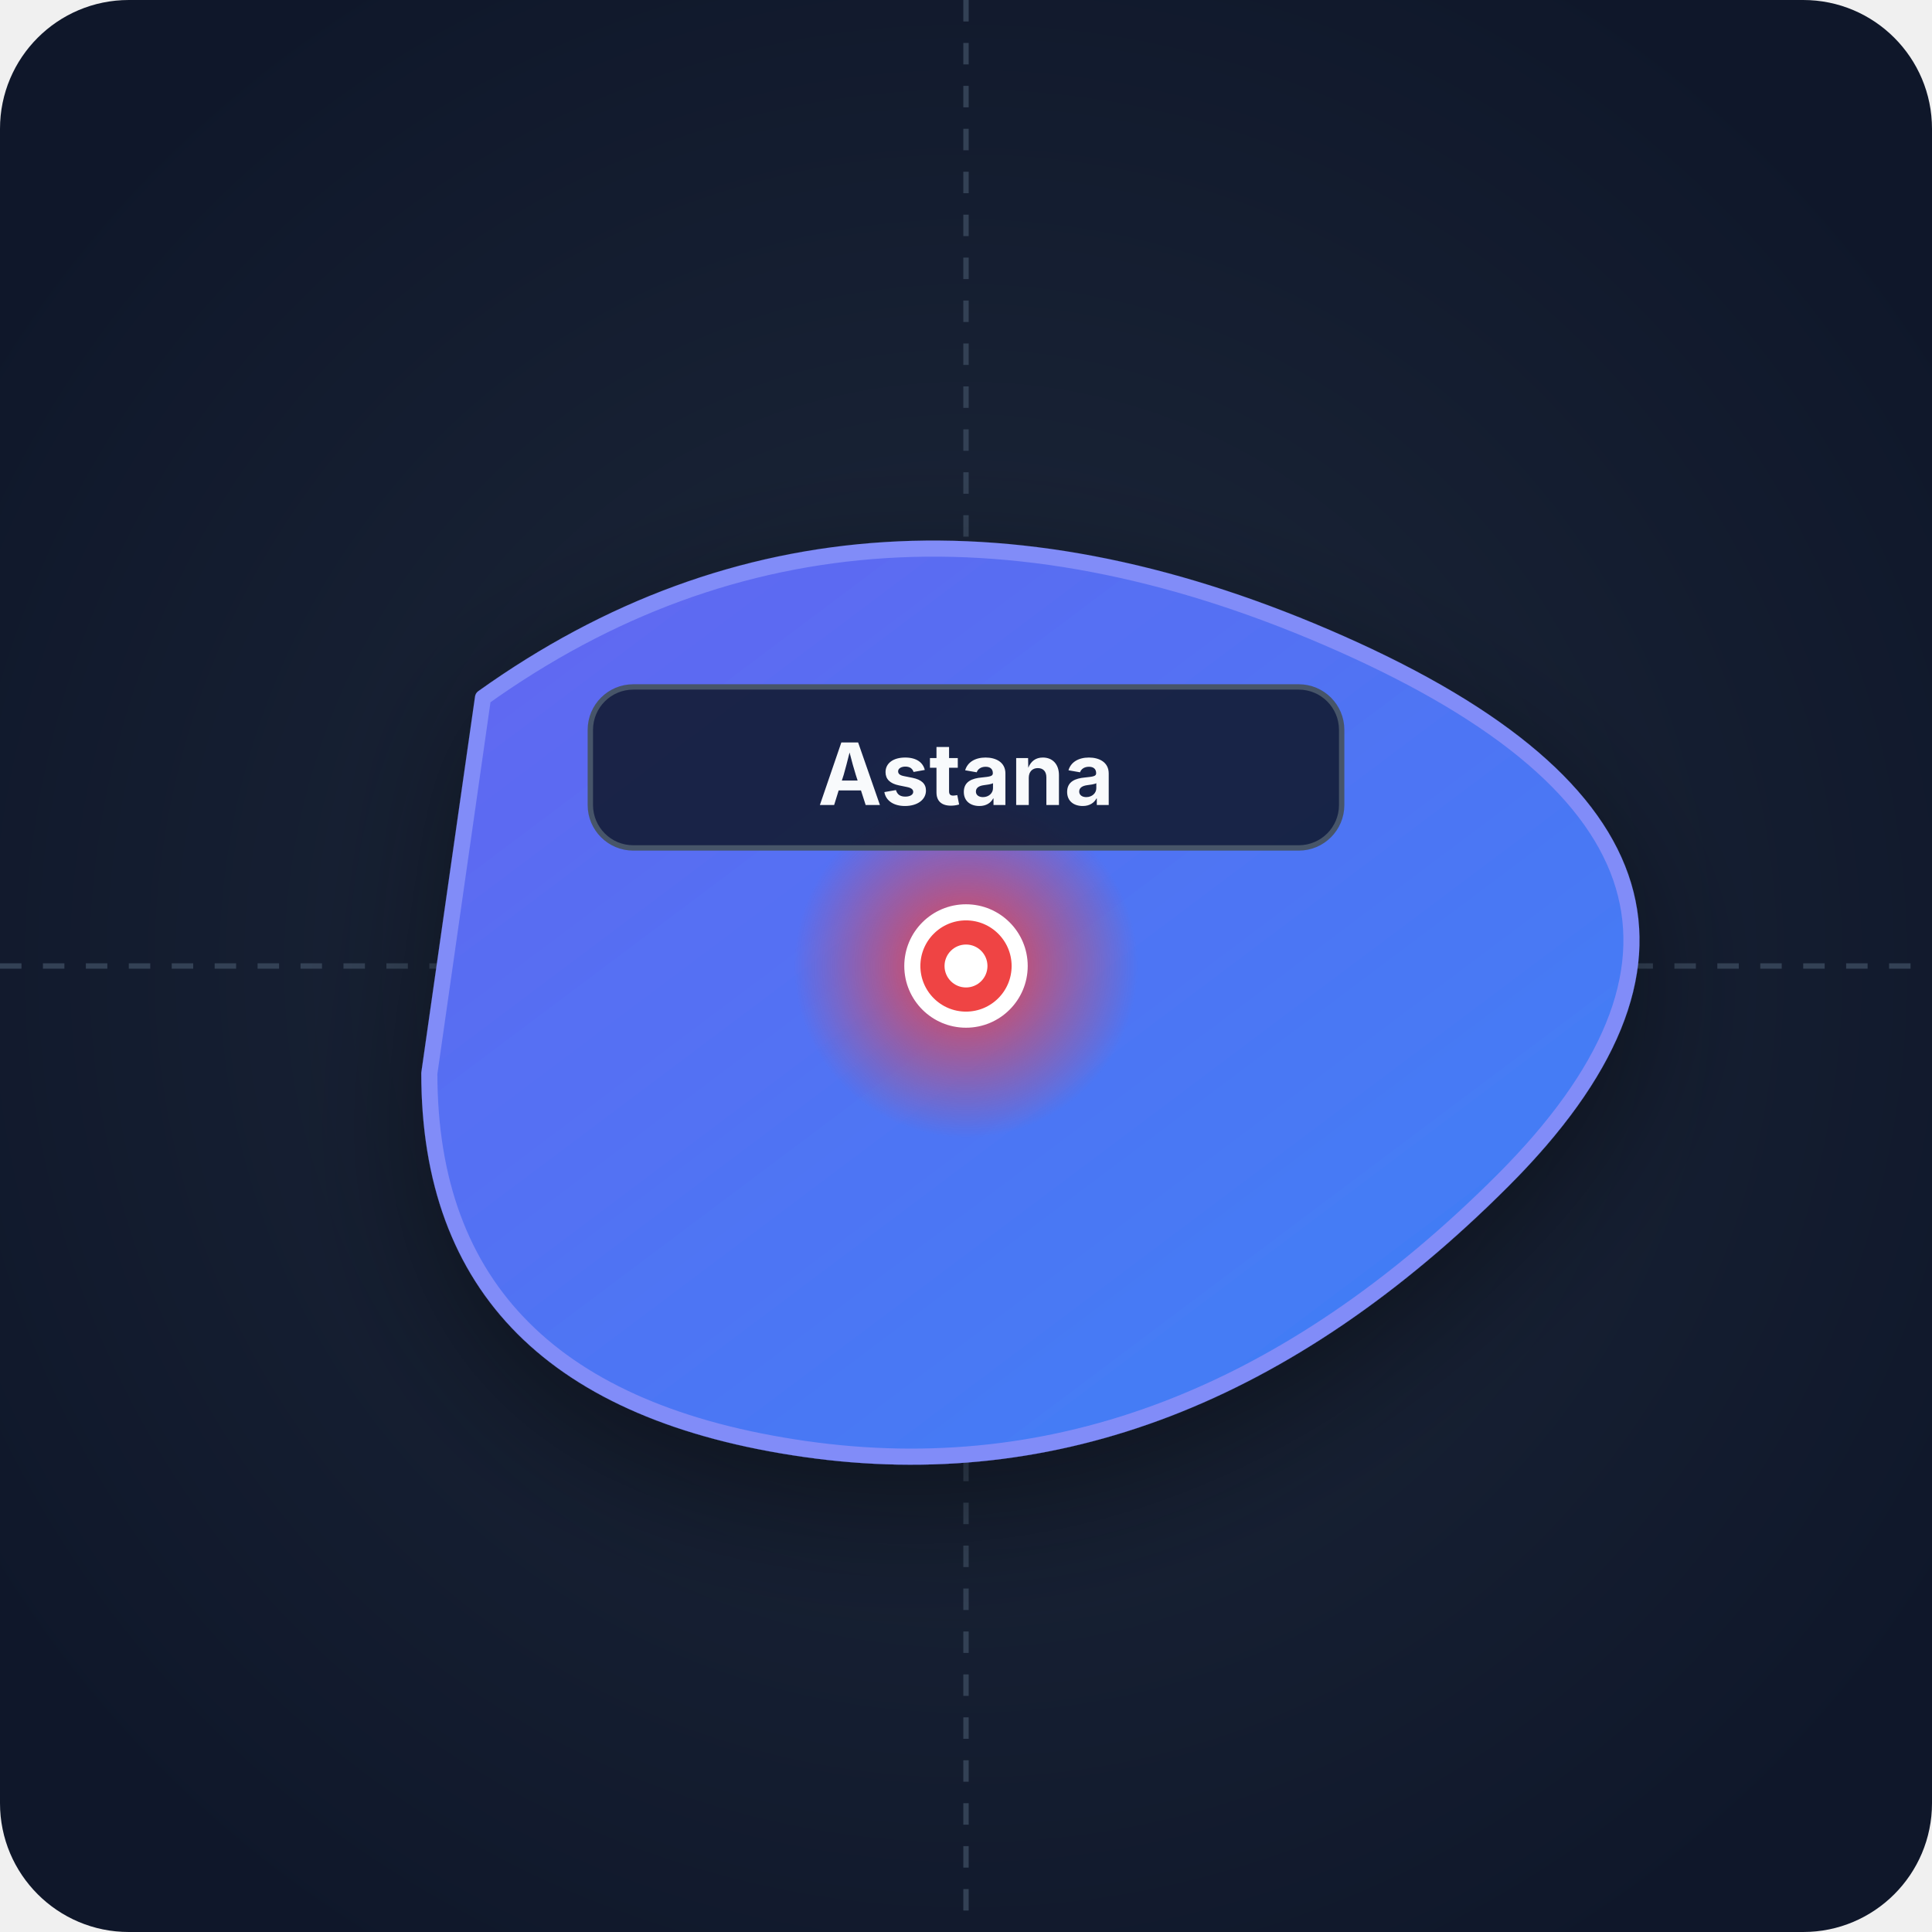
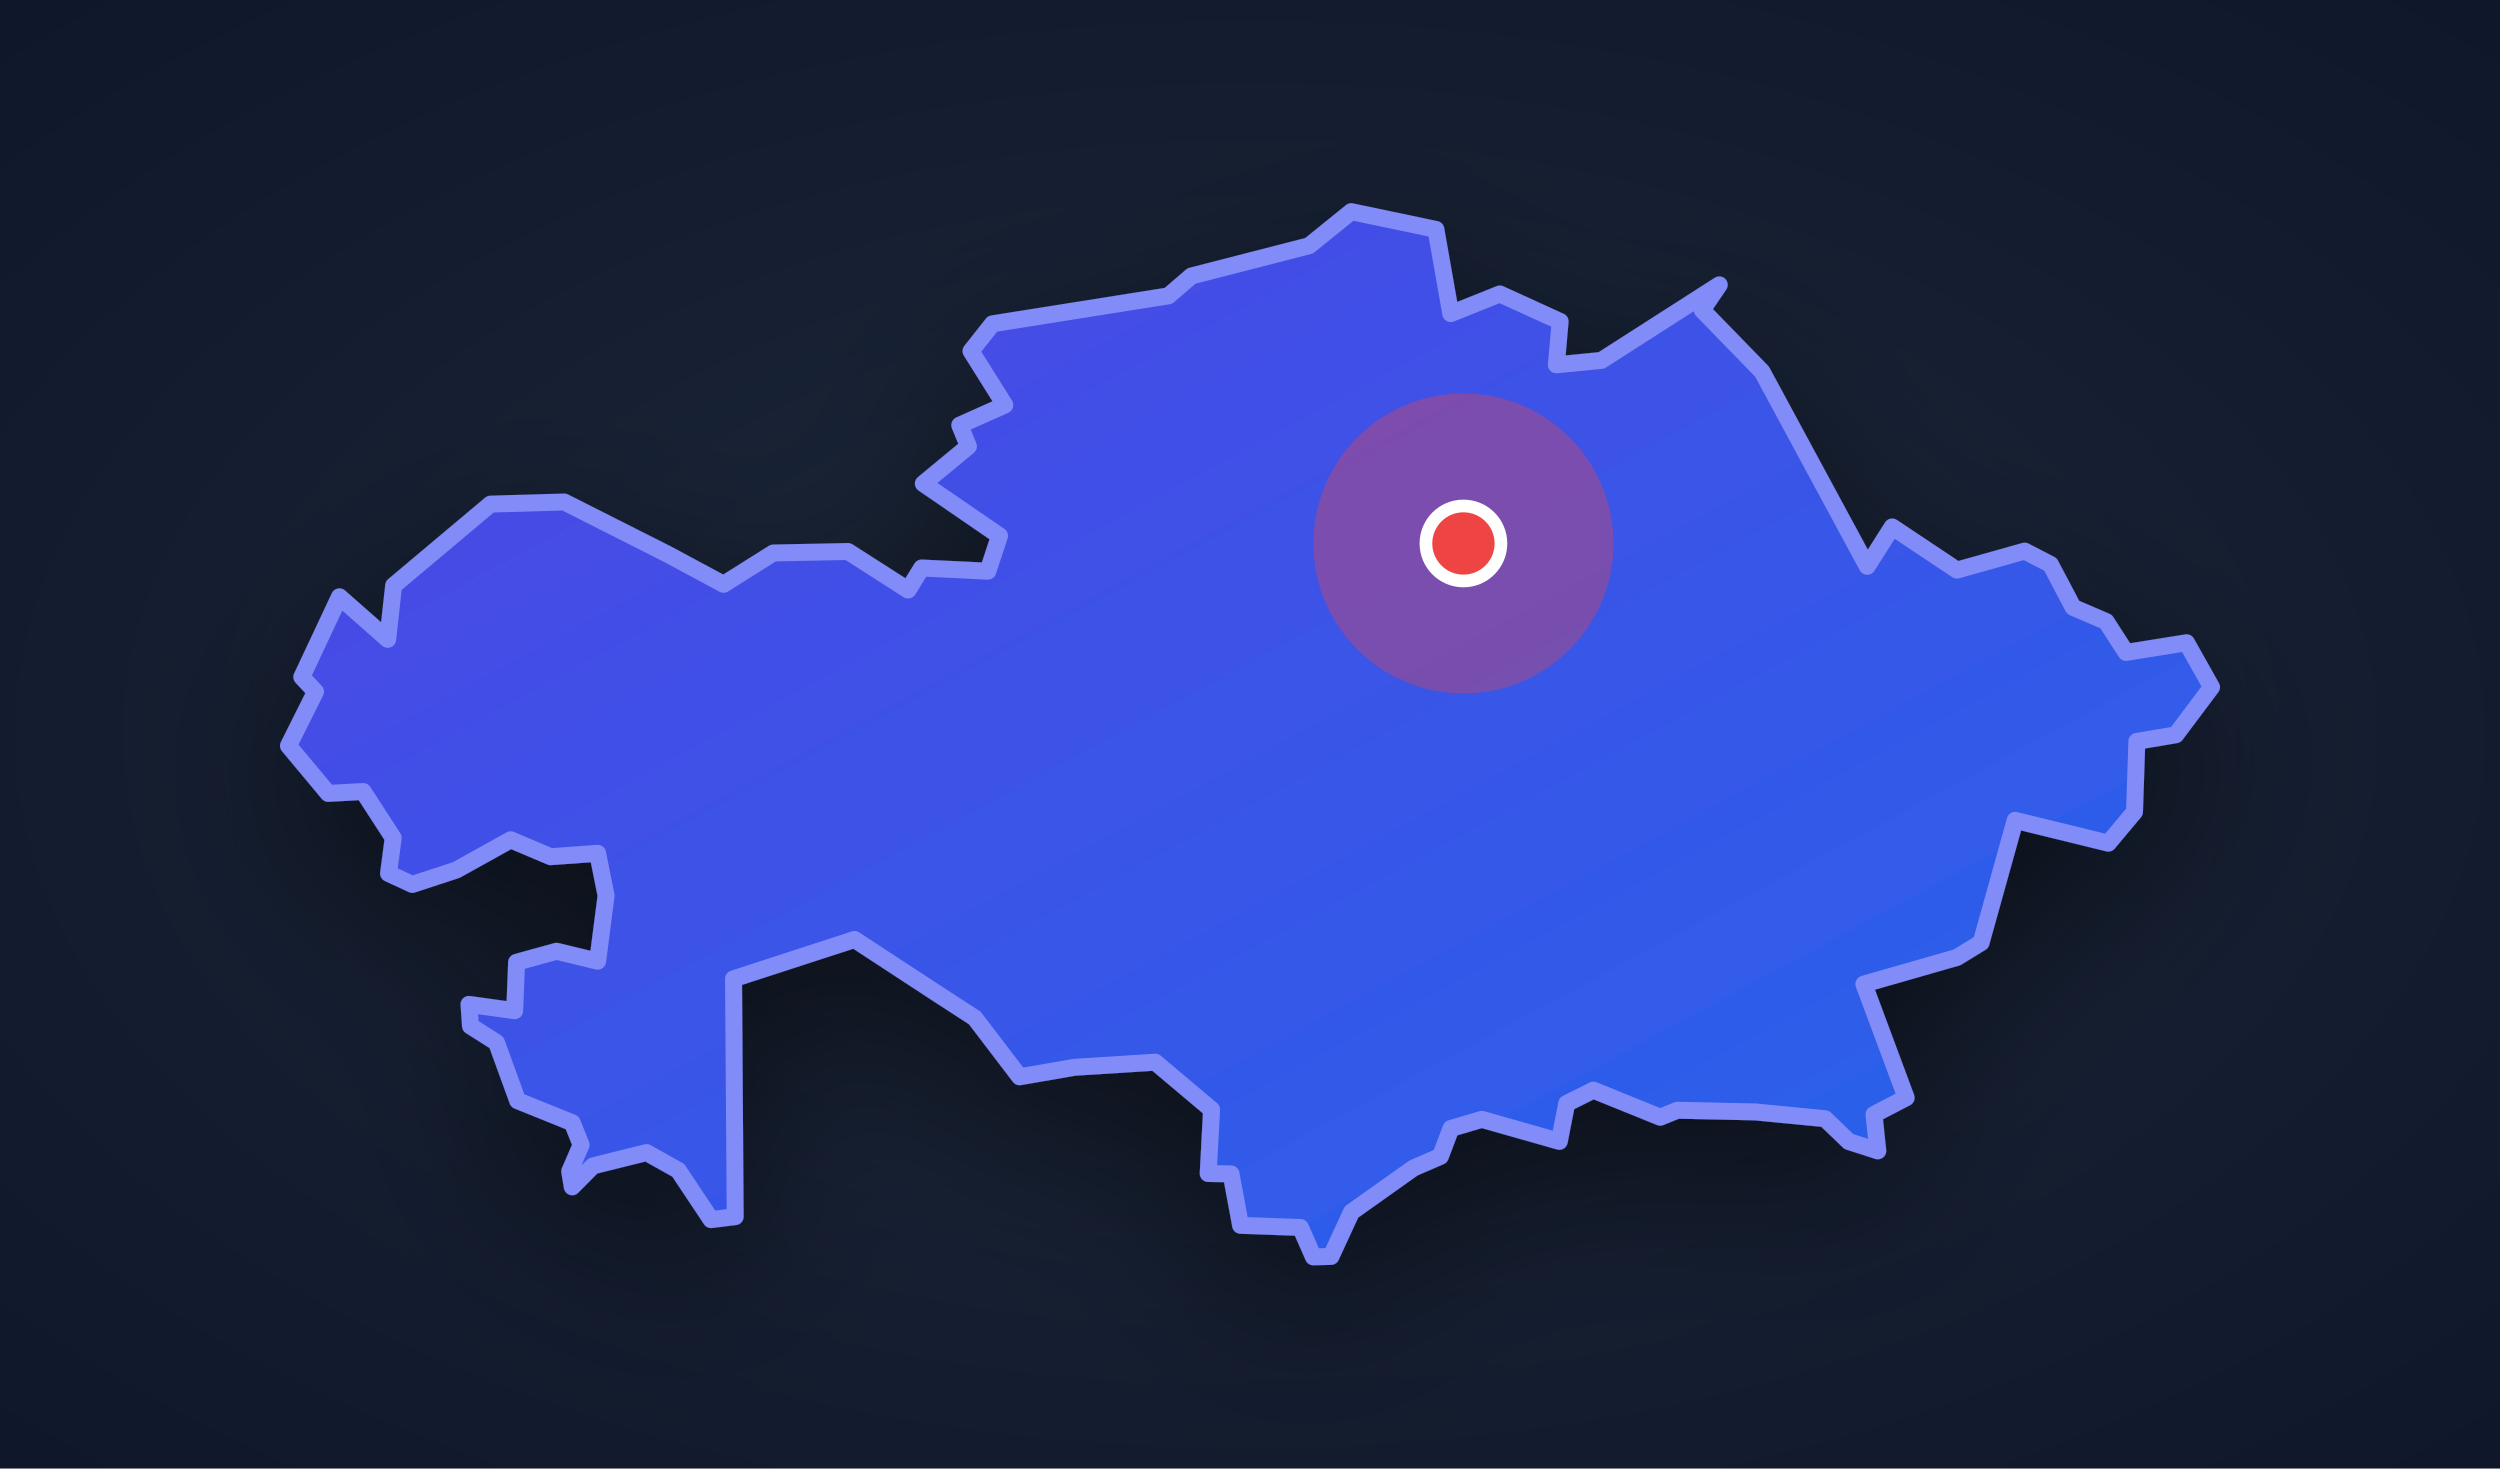
- <svg xmlns="http://www.w3.org/2000/svg" viewBox="468.78 27.22 180 180" width="100%" height="100%">
+ <svg xmlns="http://www.w3.org/2000/svg" viewBox="489.63 91.54 118.13 69.39" width="100%" height="100%">
  <defs>
-     <radialGradient id="bgGrad" cx="50%" cy="50%" r="60%">
+     <radialGradient id="bgGrad_kz" cx="50%" cy="50%" r="70%">
      <stop offset="0%" stop-color="#1E293B" />
      <stop offset="100%" stop-color="#0F172A" />
    </radialGradient>
-     <radialGradient id="pinGlow" cx="50%" cy="50%" r="50%">
-       <stop offset="0%" stop-color="#EF4444" stop-opacity="1" />
-       <stop offset="100%" stop-color="#EF4444" stop-opacity="0" />
-     </radialGradient>
-     <linearGradient id="countryGrad" x1="0%" y1="0%" x2="100%" y2="100%">
-       <stop offset="0%" stop-color="#6366F1" />
-       <stop offset="100%" stop-color="#3B82F6" />
+     <linearGradient id="realCountryGrad_kz" x1="0%" y1="0%" x2="100%" y2="100%">
+       <stop offset="0%" stop-color="#4F46E5" />
+       <stop offset="100%" stop-color="#2563EB" />
    </linearGradient>
-     <filter id="shadow" x="-20%" y="-20%" width="140%" height="140%">
-       <feDropShadow dx="0" dy="4" stdDeviation="6" flood-color="#000" flood-opacity="0.4" />
+     <filter id="shadow_kz" x="-20%" y="-20%" width="140%" height="140%">
+       <feDropShadow dx="0" dy="3" stdDeviation="4" flood-color="#000" flood-opacity="0.5" />
    </filter>
  </defs>
-   <rect x="468.78" y="27.22" width="180" height="180" rx="12" fill="url(#bgGrad)" />
-   <path d="M 468.78 117.22 H 648.78 M 558.78 27.22 V 207.22" stroke="#334155" stroke-width="0.5" stroke-dasharray="2,2" />
-   <g filter="url(#shadow)">
-     <path d="M 513.78 92.22 Q 548.78 67.22 593.78 87.22 T 608.78 137.22 T 543.78 162.22 T 508.78 127.22 Z" fill="url(#countryGrad)" stroke="#818CF8" stroke-width="1.5" stroke-linejoin="round" />
+   <rect x="489.63" y="91.54" width="118.13" height="69.39" fill="url(#bgGrad_kz)" />
+   <g filter="url(#shadow_kz)">
+     <path d="M 594.13 124.01 L 592.44 126.26 L 590.6 126.57 L 590.49 129.9 L 589.25 131.38 L 584.85 130.3 L 583.24 136.08 L 582.1 136.78 L 577.7 138.04 L 579.7 143.41 L 578.18 144.2 L 578.36 145.92 L 576.99 145.48 L 575.87 144.4 L 572.57 144.08 L 568.89 144.0 L 568.08 144.33 L 564.92 143.05 L 563.66 143.68 L 563.31 145.47 L 559.65 144.43 L 558.19 144.86 L 557.69 146.18 L 556.42 146.73 L 553.49 148.81 L 552.52 150.91 L 551.69 150.93 L 551.08 149.54 L 548.25 149.44 L 547.8 147.01 L 546.72 146.99 L 546.88 143.97 L 544.22 141.73 L 540.41 141.97 L 537.81 142.42 L 535.69 139.64 L 533.87 138.46 L 530.42 136.2 L 530.01 135.93 L 524.29 137.79 L 524.37 149.03 L 523.23 149.17 L 521.68 146.84 L 520.18 146.0 L 517.65 146.63 L 516.67 147.62 L 516.55 146.89 L 517.09 145.64 L 516.67 144.59 L 514.09 143.55 L 513.09 140.8 L 511.86 140.02 L 511.79 139.0 L 513.95 139.3 L 514.04 137.01 L 515.93 136.49 L 517.87 136.96 L 518.27 133.86 L 517.87 131.86 L 515.65 132.02 L 513.76 131.22 L 511.19 132.65 L 509.11 133.33 L 507.99 132.81 L 508.21 131.13 L 506.79 128.94 L 505.14 129.03 L 503.26 126.78 L 504.54 124.22 L 503.89 123.53 L 505.67 119.74 L 507.95 121.75 L 508.23 119.21 L 512.81 115.36 L 516.29 115.26 L 521.18 117.73 L 523.82 119.15 L 526.17 117.67 L 529.7 117.6 L 532.54 119.42 L 533.18 118.38 L 536.31 118.53 L 536.86 116.86 L 533.26 114.39 L 535.39 112.63 L 534.98 111.63 L 537.11 110.68 L 535.51 108.13 L 536.53 106.84 L 544.84 105.52 L 545.93 104.58 L 551.49 103.15 L 553.48 101.54 L 557.48 102.38 L 558.18 106.36 L 560.5 105.43 L 563.35 106.73 L 563.17 108.78 L 565.3 108.57 L 570.87 105.0 L 570.06 106.19 L 572.89 109.1 L 577.86 118.3 L 579.04 116.44 L 582.1 118.48 L 585.3 117.58 L 586.52 118.21 L 587.59 120.24 L 589.15 120.91 L 590.09 122.37 L 592.95 121.91 L 594.13 124.01 Z" fill="url(#realCountryGrad_kz)" stroke="#818CF8" stroke-width="0.8" stroke-linejoin="round" />
  </g>
-   <circle cx="558.78" cy="117.22" r="16" fill="url(#pinGlow)">
-     <animate attributeName="r" values="10;22;10" dur="2.5s" repeatCount="indefinite" />
-     <animate attributeName="opacity" values="0.8;0.2;0.8" dur="2.5s" repeatCount="indefinite" />
+   <circle cx="558.78" cy="117.22" r="7.088" fill="#EF4444" fill-opacity="0.35">
+     <animate attributeName="r" values="4.725;9.45;4.725" dur="2s" repeatCount="indefinite" />
  </circle>
-   <circle cx="558.78" cy="117.22" r="5" fill="#EF4444" stroke="#FFFFFF" stroke-width="1.5" />
-   <circle cx="558.78" cy="117.22" r="2" fill="#FFFFFF" />
-   <g transform="translate(558.78, 105.22)">
-     <rect x="-35" y="-14" width="70" height="15" rx="4" fill="#0F172A" fill-opacity="0.85" stroke="#475569" stroke-width="0.5" />
-     <text x="0" y="-3" font-family="system-ui, -apple-system, sans-serif" font-size="8" font-weight="bold" fill="#F8FAFC" text-anchor="middle">Astana</text>
-   </g>
+   <circle cx="558.78" cy="117.22" r="1.772" fill="#EF4444" stroke="#FFFFFF" stroke-width="0.6" />
</svg>
